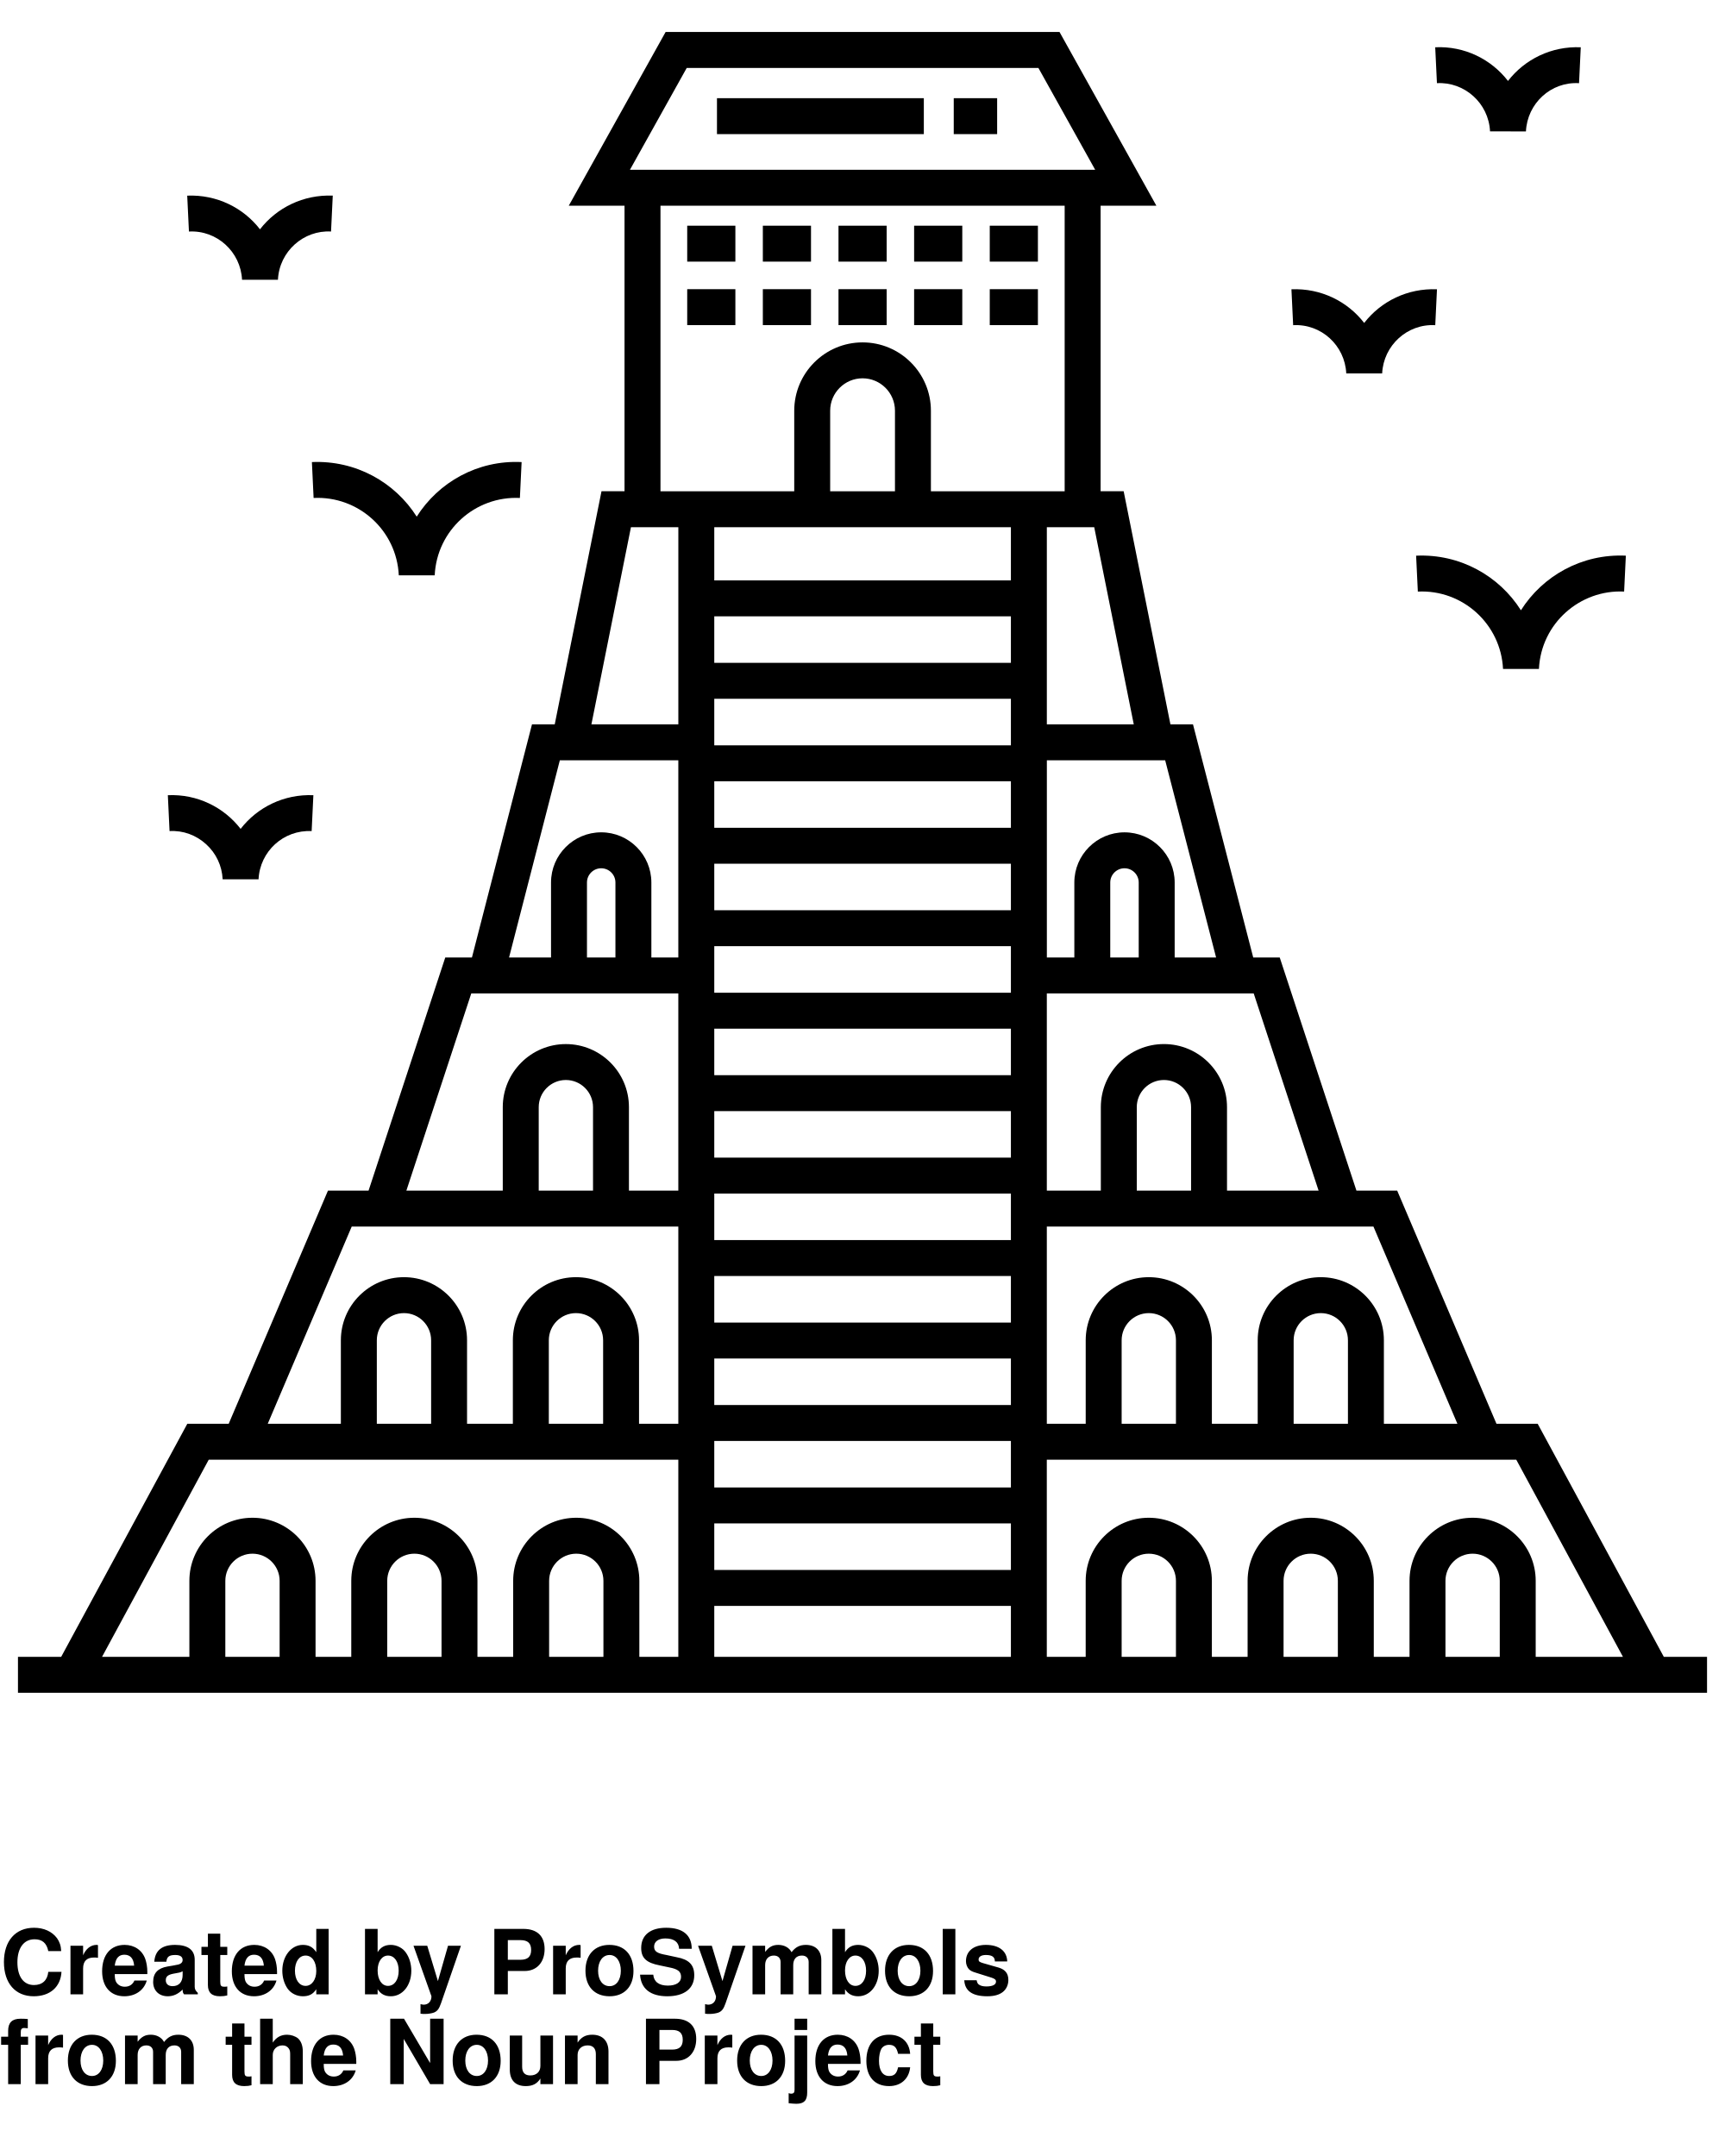
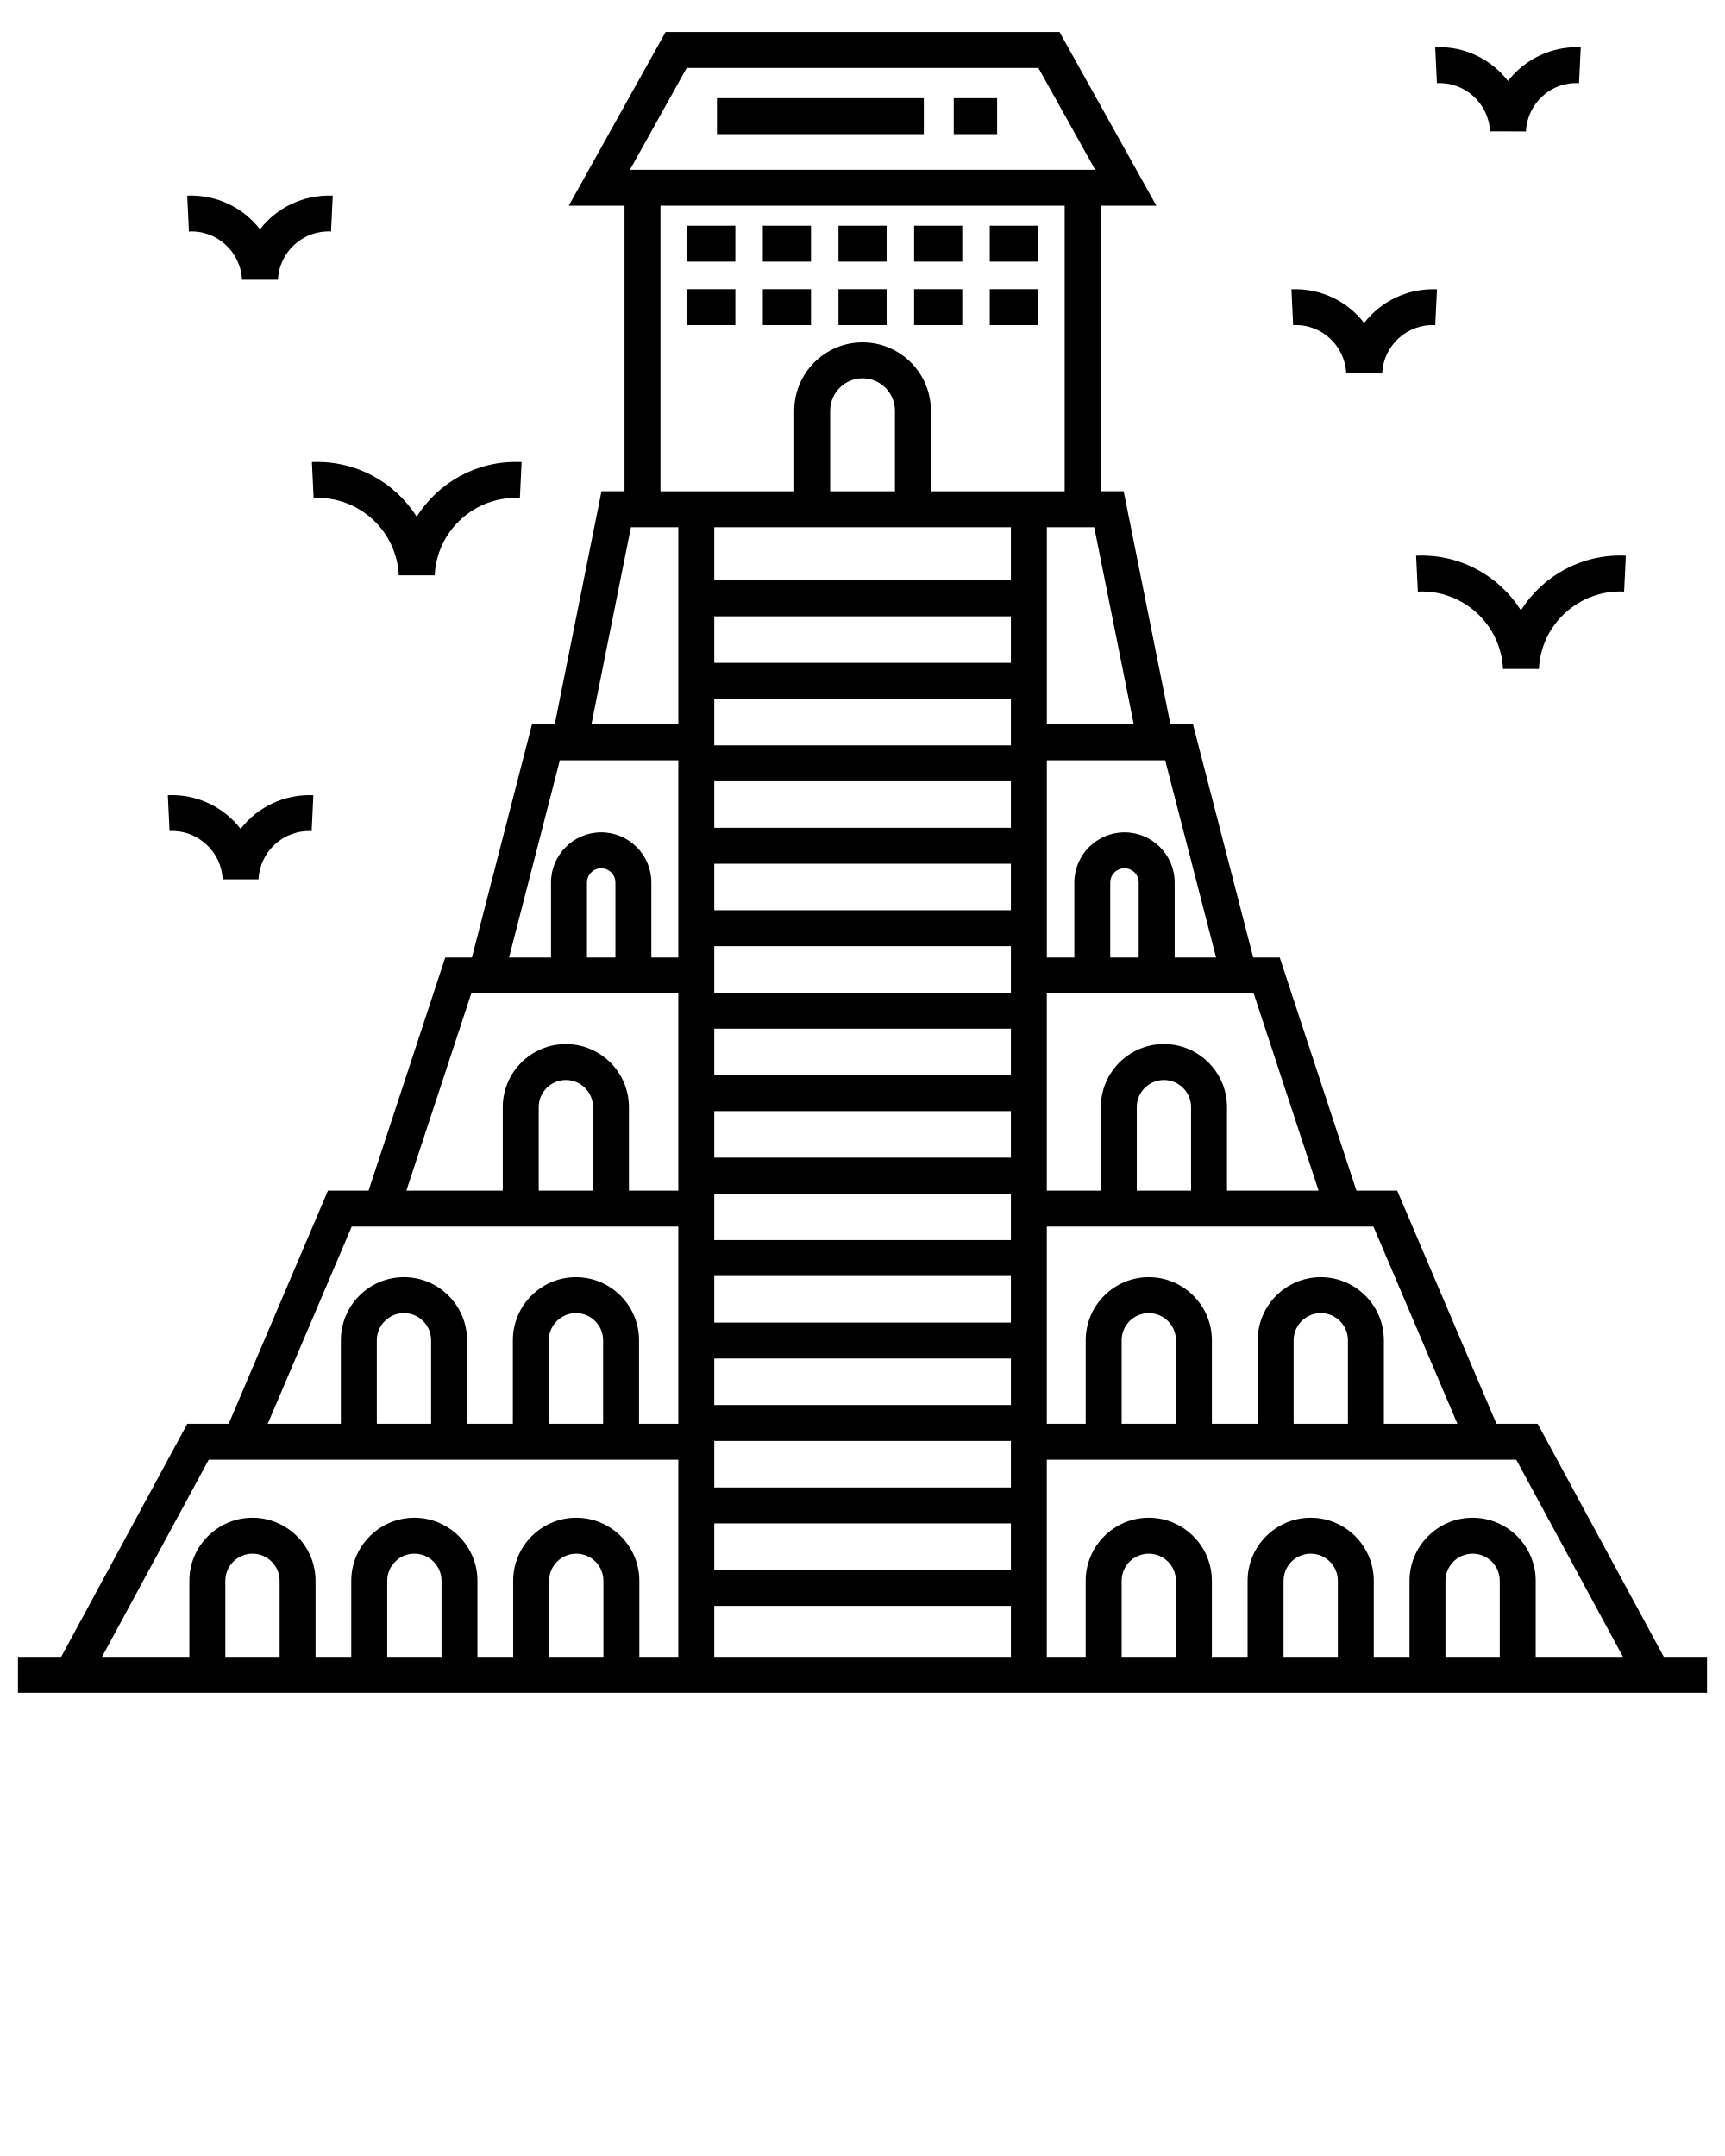
- <svg xmlns="http://www.w3.org/2000/svg" version="1.1" x="0px" y="0px" viewBox="0 0 96 120" enable-background="new 0 0 96 96" xml:space="preserve">
-   <g>
-     <rect x="38.245" y="12.562" width="2.68" height="2" />
-     <rect x="42.454" y="12.562" width="2.68" height="2" />
-     <rect x="46.664" y="12.562" width="2.68" height="2" />
-     <rect x="50.873" y="12.562" width="2.68" height="2" />
-     <rect x="55.082" y="12.562" width="2.68" height="2" />
-     <rect x="38.245" y="16.095" width="2.68" height="2" />
-     <rect x="42.454" y="16.095" width="2.68" height="2" />
-     <rect x="46.664" y="16.095" width="2.68" height="2" />
-     <rect x="50.873" y="16.095" width="2.68" height="2" />
-     <rect x="55.082" y="16.095" width="2.68" height="2" />
-     <rect x="53.078" y="5.465" width="2.415" height="2" />
-     <rect x="39.901" y="5.465" width="11.512" height="2" />
-     <path d="M95,94.219v-2h-2.404l-7.021-12.975h-2.294l-5.524-12.975H75.489l-4.269-12.976h-1.475l-3.352-12.975h-1.256   l-2.603-12.976H61.251v-15.894h3.103l-5.39-9.668H37.043l-5.389,9.668h3.102v15.894h-1.281l-2.603,12.976h-1.266   l-3.342,12.975h-1.484L20.511,66.269H18.252l-5.524,12.975h-2.303L3.404,92.219H1v2   C17.326,94.219,68.957,94.219,95,94.219z M49.807,27.343h-3.606v-4.484c0-0.994,0.809-1.803,1.803-1.803   s1.803,0.809,1.803,1.803V27.343z M56.259,29.343v2.961H39.751v-2.961C50.578,29.343,46.627,29.343,56.259,29.343z    M39.751,84.791h16.508v2.59H39.751V84.791z M39.751,71.022h16.508v2.59H39.751V71.022z M39.751,75.612h16.508   v2.589H39.751V75.612z M39.751,57.253h16.508v2.59H39.751V57.253z M39.751,61.843h16.508v2.589H39.751V61.843z    M39.751,43.484h16.508v2.589H39.751V43.484z M39.751,48.073h16.508v2.59H39.751V48.073z M39.751,34.304h16.508   v2.59H39.751V34.304z M39.751,38.894h16.508c0,0.262,0,2.719,0,2.59H39.751   C39.751,41.36,39.751,38.746,39.751,38.894z M39.751,52.663h16.508c0,0.161,0,2.707,0,2.59H39.751   C39.751,54.873,39.751,52.523,39.751,52.663z M39.751,66.432h16.508c0,0.192,0,2.728,0,2.59H39.751   C39.751,68.716,39.751,66.321,39.751,66.432z M39.751,80.201h16.508c0,0.187,0,2.733,0,2.59H39.751   C39.751,82.632,39.751,80.05,39.751,80.201z M39.751,92.219v-2.838h16.508v2.838H39.751z M62.422,92.219v-4.232   c0-0.833,0.678-1.511,1.511-1.511s1.511,0.678,1.511,1.511v4.232H62.422z M71.433,92.219v-4.232   c0-0.833,0.678-1.511,1.511-1.511s1.511,0.678,1.511,1.511v4.232H71.433z M80.443,92.219v-4.232   c0-0.833,0.678-1.511,1.511-1.511s1.511,0.678,1.511,1.511v4.232H80.443z M84.383,81.244l5.939,10.975h-4.857   v-4.232c0-1.936-1.575-3.511-3.511-3.511s-3.511,1.575-3.511,3.511v4.232h-1.989v-4.232   c0-1.936-1.575-3.511-3.511-3.511s-3.511,1.575-3.511,3.511v4.232h-1.989v-4.232c0-1.936-1.575-3.511-3.511-3.511   s-3.511,1.575-3.511,3.511v4.232h-2.164V81.244C62.967,81.244,85.877,81.244,84.383,81.244z M65.444,79.244h-3.022   v-4.647c0-0.833,0.678-1.511,1.511-1.511s1.511,0.678,1.511,1.511V79.244z M75.016,79.244h-3.022v-4.647   c0-0.833,0.678-1.511,1.511-1.511s1.511,0.678,1.511,1.511V79.244z M76.435,68.269l4.672,10.975h-4.091v-4.647   c0-1.936-1.575-3.511-3.511-3.511s-3.511,1.575-3.511,3.511v4.647h-2.55v-4.647c0-1.936-1.575-3.511-3.511-3.511   s-3.511,1.575-3.511,3.511v4.647h-2.164V68.269C64.584,68.269,70.228,68.269,76.435,68.269z M66.286,66.269h-3.022   v-4.647c0-0.833,0.678-1.511,1.511-1.511s1.511,0.678,1.511,1.511V66.269z M73.383,66.269h-5.097v-4.647   c0-1.936-1.575-3.511-3.511-3.511s-3.511,1.575-3.511,3.511v4.647h-3.006V55.294c0.262,0,12.192,0,11.514,0   L73.383,66.269z M63.373,53.294h-1.585v-4.175c0-0.437,0.355-0.792,0.792-0.792s0.792,0.355,0.792,0.792V53.294z    M67.679,53.294H65.373v-4.175c0-1.54-1.253-2.792-2.792-2.792s-2.792,1.253-2.792,2.792v4.175h-1.529V42.318   h6.585L67.679,53.294z M63.097,40.318h-4.838V29.343h2.637L63.097,40.318z M38.218,3.781h19.571l3.16,5.668H35.058   L38.218,3.781z M36.756,11.449H59.251v15.894c-0.213,0-7.935,0.001-7.444,0.001v-4.484   c0-2.097-1.706-3.803-3.803-3.803s-3.803,1.706-3.803,3.803v4.484c-0.1,0-7.893-0.001-7.444-0.001V11.449z    M35.114,29.343h2.637v10.975h-4.838L35.114,29.343z M31.156,42.318h6.594v10.975h-1.5v-4.175   c0-1.54-1.253-2.792-2.792-2.792s-2.792,1.253-2.792,2.792v4.175h-2.336L31.156,42.318z M34.251,53.294h-1.585   v-4.175c0-0.437,0.355-0.792,0.792-0.792s0.792,0.355,0.792,0.792V53.294z M26.227,55.294   c0.221,0,12.252,0,11.523,0v10.976h-2.748v-4.647c0-1.936-1.575-3.511-3.511-3.511s-3.511,1.575-3.511,3.511v4.647   h-5.365L26.227,55.294z M33.003,66.269h-3.022v-4.647c0-0.833,0.678-1.511,1.511-1.511s1.511,0.678,1.511,1.511   V66.269z M19.574,68.269c0.416,0,19.113,0,18.176,0v10.975h-2.186v-4.647c0-1.936-1.575-3.511-3.511-3.511   s-3.511,1.575-3.511,3.511v4.647h-2.55v-4.647c0-1.936-1.575-3.511-3.511-3.511s-3.511,1.575-3.511,3.511v4.647   h-4.069L19.574,68.269z M33.565,79.244H30.543v-4.647c0-0.833,0.678-1.511,1.511-1.511s1.511,0.678,1.511,1.511   V79.244z M23.993,79.244h-3.022v-4.647c0-0.833,0.678-1.511,1.511-1.511s1.511,0.678,1.511,1.511V79.244z    M12.54,92.219v-4.232c0-0.833,0.678-1.511,1.511-1.511s1.511,0.678,1.511,1.511v4.232H12.54z M21.55,92.219   v-4.232c0-0.833,0.678-1.511,1.511-1.511s1.511,0.678,1.511,1.511v4.232H21.55z M26.571,92.219v-4.232   c0-1.936-1.575-3.511-3.511-3.511s-3.511,1.575-3.511,3.511v4.232H17.561v-4.232c0-1.936-1.575-3.511-3.511-3.511   s-3.511,1.575-3.511,3.511v4.232H5.678l5.939-10.975c1.476,0,26.723,0,26.133,0v10.975h-2.169v-4.232   c0-1.936-1.575-3.511-3.511-3.511s-3.511,1.575-3.511,3.511v4.232H26.571z M30.56,92.219v-4.232   c0-0.833,0.678-1.511,1.511-1.511s1.511,0.678,1.511,1.511v4.232H30.56z" />
-     <path d="M84.643,33.967c-1.217-1.921-3.396-3.15-5.833-3.038l0.096,1.998c2.498-0.124,4.621,1.812,4.741,4.306   l1.998-0.001c0.121-2.541,2.291-4.428,4.741-4.306l0.096-1.998C88.028,30.813,85.851,32.056,84.643,33.967z" />
-     <path d="M75.92,17.975c-0.931-1.205-2.409-1.941-4.049-1.874l0.096,1.998c1.565-0.086,2.88,1.129,2.955,2.684   h1.998c0.074-1.555,1.396-2.772,2.955-2.684l0.096-1.998C78.334,16.034,76.851,16.77,75.92,17.975z" />
-     <path d="M9.436,46.257c0.758-0.044,1.476,0.223,2.034,0.73c0.558,0.507,0.885,1.201,0.921,1.954l1.998,0.001   c0.074-1.555,1.39-2.764,2.955-2.684l0.096-1.998c-1.632-0.069-3.118,0.669-4.049,1.874   c-0.932-1.205-2.415-1.948-4.05-1.874L9.436,46.257z" />
-     <path d="M83.923,4.505c-0.932-1.205-2.415-1.952-4.05-1.874l0.096,1.998c1.516-0.087,2.878,1.097,2.955,2.684   l1.998,0.001c0.074-1.555,1.389-2.78,2.955-2.684l0.096-1.998C86.34,2.56,84.855,3.301,83.923,4.505z" />
-     <path d="M17.453,27.716c2.499-0.121,4.622,1.805,4.741,4.306h1.998c0.12-2.513,2.256-4.426,4.741-4.306l0.096-1.998   c-2.458-0.118-4.63,1.129-5.838,3.038c-1.217-1.921-3.4-3.146-5.833-3.038L17.453,27.716z" />
-     <path d="M14.469,12.763c-0.932-1.205-2.409-1.941-4.05-1.874l0.096,1.998c1.554-0.087,2.88,1.129,2.955,2.684   l1.998-0.001c0.076-1.582,1.435-2.773,2.955-2.684l0.096-1.998C16.883,10.823,15.4,11.559,14.469,12.763z" />
+ <svg xmlns="http://www.w3.org/2000/svg" version="1.1" x="0px" y="0px" viewBox="0 0 96 120" enable-background="new 0 0 96 96" xml:space="preserve" id="svg46">
+   <defs id="defs50" />
+   <g id="g40">
+     <rect x="38.245" y="12.562" width="2.68" height="2" id="rect2" />
+     <rect x="42.454" y="12.562" width="2.68" height="2" id="rect4" />
+     <rect x="46.664" y="12.562" width="2.68" height="2" id="rect6" />
+     <rect x="50.873" y="12.562" width="2.68" height="2" id="rect8" />
+     <rect x="55.082" y="12.562" width="2.68" height="2" id="rect10" />
+     <rect x="38.245" y="16.095" width="2.68" height="2" id="rect12" />
+     <rect x="42.454" y="16.095" width="2.68" height="2" id="rect14" />
+     <rect x="46.664" y="16.095" width="2.68" height="2" id="rect16" />
+     <rect x="50.873" y="16.095" width="2.68" height="2" id="rect18" />
+     <rect x="55.082" y="16.095" width="2.68" height="2" id="rect20" />
+     <rect x="53.078" y="5.465" width="2.415" height="2" id="rect22" />
+     <rect x="39.901" y="5.465" width="11.512" height="2" id="rect24" />
+     <path d="M95,94.219v-2h-2.404l-7.021-12.975h-2.294l-5.524-12.975H75.489l-4.269-12.976h-1.475l-3.352-12.975h-1.256   l-2.603-12.976H61.251v-15.894h3.103l-5.39-9.668H37.043l-5.389,9.668h3.102v15.894h-1.281l-2.603,12.976h-1.266   l-3.342,12.975h-1.484L20.511,66.269H18.252l-5.524,12.975h-2.303L3.404,92.219H1v2   C17.326,94.219,68.957,94.219,95,94.219z M49.807,27.343h-3.606v-4.484c0-0.994,0.809-1.803,1.803-1.803   s1.803,0.809,1.803,1.803V27.343z M56.259,29.343v2.961H39.751v-2.961C50.578,29.343,46.627,29.343,56.259,29.343z    M39.751,84.791h16.508v2.59H39.751V84.791z M39.751,71.022h16.508v2.59H39.751V71.022z M39.751,75.612h16.508   v2.589H39.751V75.612z M39.751,57.253h16.508v2.59H39.751V57.253z M39.751,61.843h16.508v2.589H39.751V61.843z    M39.751,43.484h16.508v2.589H39.751V43.484z M39.751,48.073h16.508v2.59H39.751V48.073z M39.751,34.304h16.508   v2.59H39.751V34.304z M39.751,38.894h16.508c0,0.262,0,2.719,0,2.59H39.751   C39.751,41.36,39.751,38.746,39.751,38.894z M39.751,52.663h16.508c0,0.161,0,2.707,0,2.59H39.751   C39.751,54.873,39.751,52.523,39.751,52.663z M39.751,66.432h16.508c0,0.192,0,2.728,0,2.59H39.751   C39.751,68.716,39.751,66.321,39.751,66.432z M39.751,80.201h16.508c0,0.187,0,2.733,0,2.59H39.751   C39.751,82.632,39.751,80.05,39.751,80.201z M39.751,92.219v-2.838h16.508v2.838H39.751z M62.422,92.219v-4.232   c0-0.833,0.678-1.511,1.511-1.511s1.511,0.678,1.511,1.511v4.232H62.422z M71.433,92.219v-4.232   c0-0.833,0.678-1.511,1.511-1.511s1.511,0.678,1.511,1.511v4.232H71.433z M80.443,92.219v-4.232   c0-0.833,0.678-1.511,1.511-1.511s1.511,0.678,1.511,1.511v4.232H80.443z M84.383,81.244l5.939,10.975h-4.857   v-4.232c0-1.936-1.575-3.511-3.511-3.511s-3.511,1.575-3.511,3.511v4.232h-1.989v-4.232   c0-1.936-1.575-3.511-3.511-3.511s-3.511,1.575-3.511,3.511v4.232h-1.989v-4.232c0-1.936-1.575-3.511-3.511-3.511   s-3.511,1.575-3.511,3.511v4.232h-2.164V81.244C62.967,81.244,85.877,81.244,84.383,81.244z M65.444,79.244h-3.022   v-4.647c0-0.833,0.678-1.511,1.511-1.511s1.511,0.678,1.511,1.511V79.244z M75.016,79.244h-3.022v-4.647   c0-0.833,0.678-1.511,1.511-1.511s1.511,0.678,1.511,1.511V79.244z M76.435,68.269l4.672,10.975h-4.091v-4.647   c0-1.936-1.575-3.511-3.511-3.511s-3.511,1.575-3.511,3.511v4.647h-2.55v-4.647c0-1.936-1.575-3.511-3.511-3.511   s-3.511,1.575-3.511,3.511v4.647h-2.164V68.269C64.584,68.269,70.228,68.269,76.435,68.269z M66.286,66.269h-3.022   v-4.647c0-0.833,0.678-1.511,1.511-1.511s1.511,0.678,1.511,1.511V66.269z M73.383,66.269h-5.097v-4.647   c0-1.936-1.575-3.511-3.511-3.511s-3.511,1.575-3.511,3.511v4.647h-3.006V55.294c0.262,0,12.192,0,11.514,0   L73.383,66.269z M63.373,53.294h-1.585v-4.175c0-0.437,0.355-0.792,0.792-0.792s0.792,0.355,0.792,0.792V53.294z    M67.679,53.294H65.373v-4.175c0-1.54-1.253-2.792-2.792-2.792s-2.792,1.253-2.792,2.792v4.175h-1.529V42.318   h6.585L67.679,53.294z M63.097,40.318h-4.838V29.343h2.637L63.097,40.318z M38.218,3.781h19.571l3.16,5.668H35.058   L38.218,3.781z M36.756,11.449H59.251v15.894c-0.213,0-7.935,0.001-7.444,0.001v-4.484   c0-2.097-1.706-3.803-3.803-3.803s-3.803,1.706-3.803,3.803v4.484c-0.1,0-7.893-0.001-7.444-0.001V11.449z    M35.114,29.343h2.637v10.975h-4.838L35.114,29.343z M31.156,42.318h6.594v10.975h-1.5v-4.175   c0-1.54-1.253-2.792-2.792-2.792s-2.792,1.253-2.792,2.792v4.175h-2.336L31.156,42.318z M34.251,53.294h-1.585   v-4.175c0-0.437,0.355-0.792,0.792-0.792s0.792,0.355,0.792,0.792V53.294z M26.227,55.294   c0.221,0,12.252,0,11.523,0v10.976h-2.748v-4.647c0-1.936-1.575-3.511-3.511-3.511s-3.511,1.575-3.511,3.511v4.647   h-5.365L26.227,55.294z M33.003,66.269h-3.022v-4.647c0-0.833,0.678-1.511,1.511-1.511s1.511,0.678,1.511,1.511   V66.269z M19.574,68.269c0.416,0,19.113,0,18.176,0v10.975h-2.186v-4.647c0-1.936-1.575-3.511-3.511-3.511   s-3.511,1.575-3.511,3.511v4.647h-2.55v-4.647c0-1.936-1.575-3.511-3.511-3.511s-3.511,1.575-3.511,3.511v4.647   h-4.069L19.574,68.269z M33.565,79.244H30.543v-4.647c0-0.833,0.678-1.511,1.511-1.511s1.511,0.678,1.511,1.511   V79.244z M23.993,79.244h-3.022v-4.647c0-0.833,0.678-1.511,1.511-1.511s1.511,0.678,1.511,1.511V79.244z    M12.54,92.219v-4.232c0-0.833,0.678-1.511,1.511-1.511s1.511,0.678,1.511,1.511v4.232H12.54z M21.55,92.219   v-4.232c0-0.833,0.678-1.511,1.511-1.511s1.511,0.678,1.511,1.511v4.232H21.55z M26.571,92.219v-4.232   c0-1.936-1.575-3.511-3.511-3.511s-3.511,1.575-3.511,3.511v4.232H17.561v-4.232c0-1.936-1.575-3.511-3.511-3.511   s-3.511,1.575-3.511,3.511v4.232H5.678l5.939-10.975c1.476,0,26.723,0,26.133,0v10.975h-2.169v-4.232   c0-1.936-1.575-3.511-3.511-3.511s-3.511,1.575-3.511,3.511v4.232H26.571z M30.56,92.219v-4.232   c0-0.833,0.678-1.511,1.511-1.511s1.511,0.678,1.511,1.511v4.232H30.56z" id="path26" />
+     <path d="M84.643,33.967c-1.217-1.921-3.396-3.15-5.833-3.038l0.096,1.998c2.498-0.124,4.621,1.812,4.741,4.306   l1.998-0.001c0.121-2.541,2.291-4.428,4.741-4.306l0.096-1.998C88.028,30.813,85.851,32.056,84.643,33.967z" id="path28" />
+     <path d="M75.92,17.975c-0.931-1.205-2.409-1.941-4.049-1.874l0.096,1.998c1.565-0.086,2.88,1.129,2.955,2.684   h1.998c0.074-1.555,1.396-2.772,2.955-2.684l0.096-1.998C78.334,16.034,76.851,16.77,75.92,17.975z" id="path30" />
+     <path d="M9.436,46.257c0.758-0.044,1.476,0.223,2.034,0.73c0.558,0.507,0.885,1.201,0.921,1.954l1.998,0.001   c0.074-1.555,1.39-2.764,2.955-2.684l0.096-1.998c-1.632-0.069-3.118,0.669-4.049,1.874   c-0.932-1.205-2.415-1.948-4.05-1.874L9.436,46.257z" id="path32" />
+     <path d="M83.923,4.505c-0.932-1.205-2.415-1.952-4.05-1.874l0.096,1.998c1.516-0.087,2.878,1.097,2.955,2.684   l1.998,0.001c0.074-1.555,1.389-2.78,2.955-2.684l0.096-1.998C86.34,2.56,84.855,3.301,83.923,4.505z" id="path34" />
+     <path d="M17.453,27.716c2.499-0.121,4.622,1.805,4.741,4.306h1.998c0.12-2.513,2.256-4.426,4.741-4.306l0.096-1.998   c-2.458-0.118-4.63,1.129-5.838,3.038c-1.217-1.921-3.4-3.146-5.833-3.038L17.453,27.716z" id="path36" />
+     <path d="M14.469,12.763c-0.932-1.205-2.409-1.941-4.05-1.874l0.096,1.998c1.554-0.087,2.88,1.129,2.955,2.684   l1.998-0.001c0.076-1.582,1.435-2.773,2.955-2.684l0.096-1.998C16.883,10.823,15.4,11.559,14.469,12.763z" id="path38" />
  </g>
-   <text x="0" y="111" fill="#000000" font-size="5px" font-weight="bold" font-family="'Helvetica Neue', Helvetica, Arial-Unicode, Arial, Sans-serif">Created by ProSymbols</text>
-   <text x="0" y="116" fill="#000000" font-size="5px" font-weight="bold" font-family="'Helvetica Neue', Helvetica, Arial-Unicode, Arial, Sans-serif">from the Noun Project</text>
</svg>
